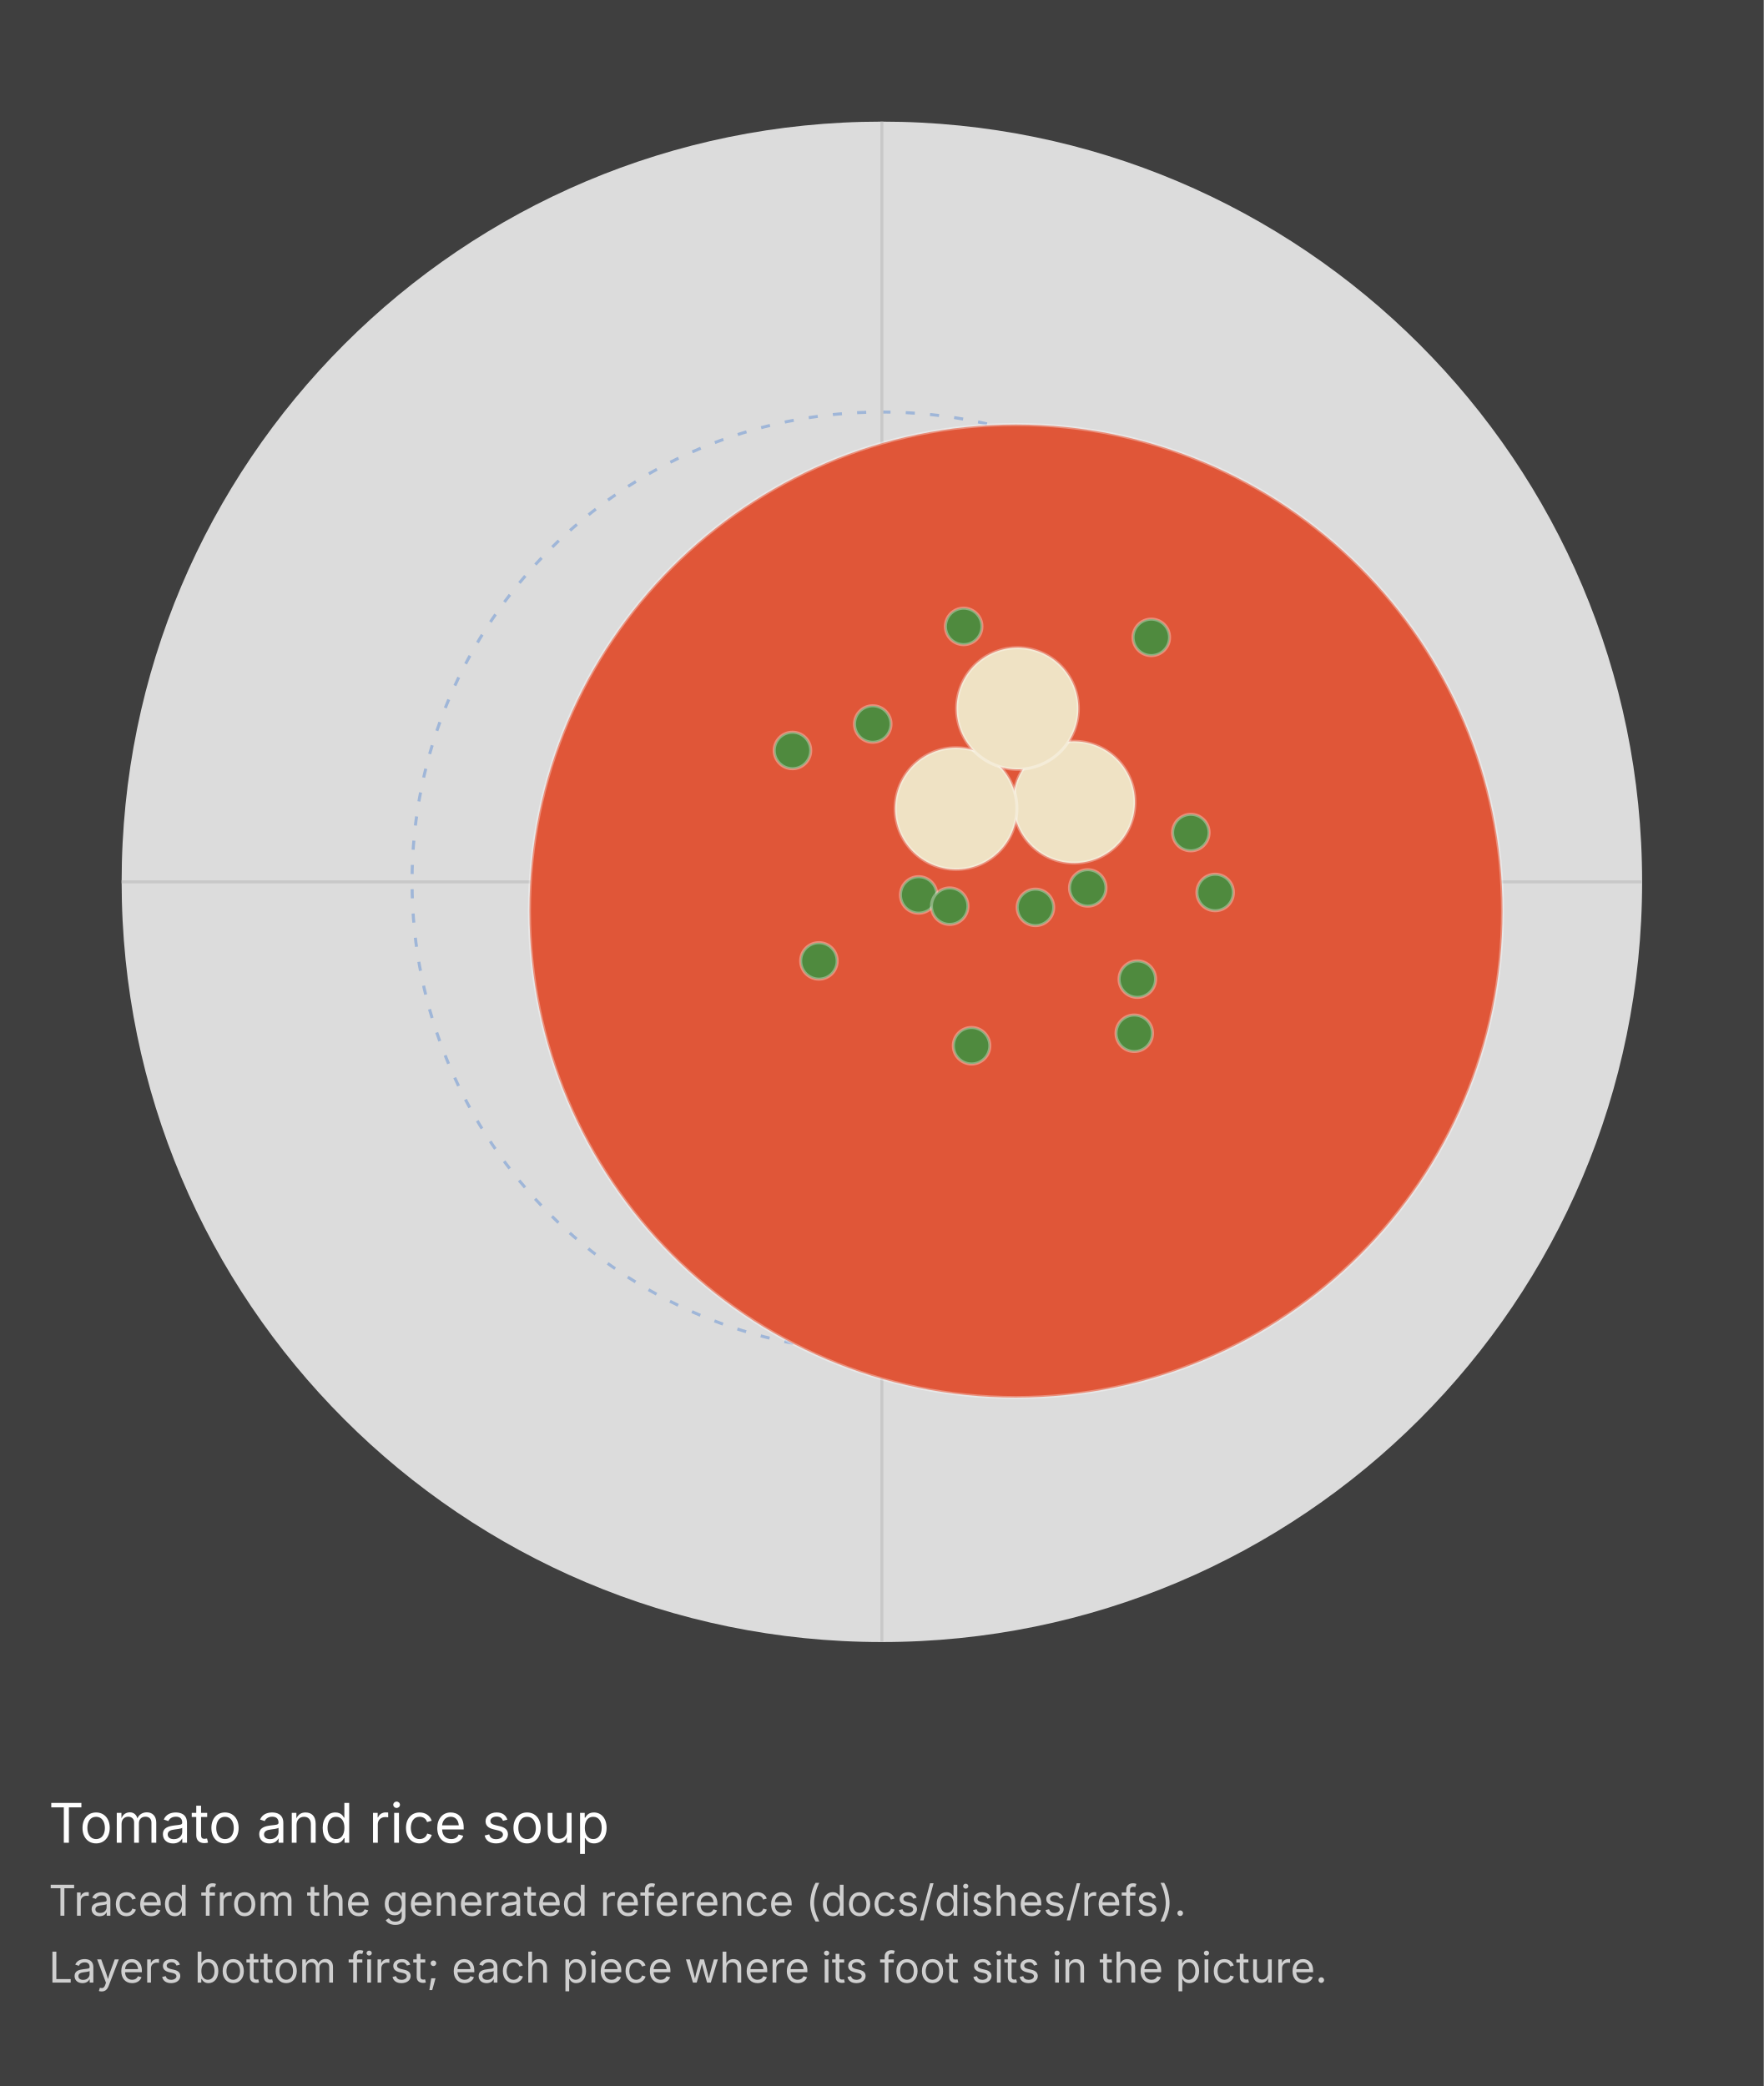
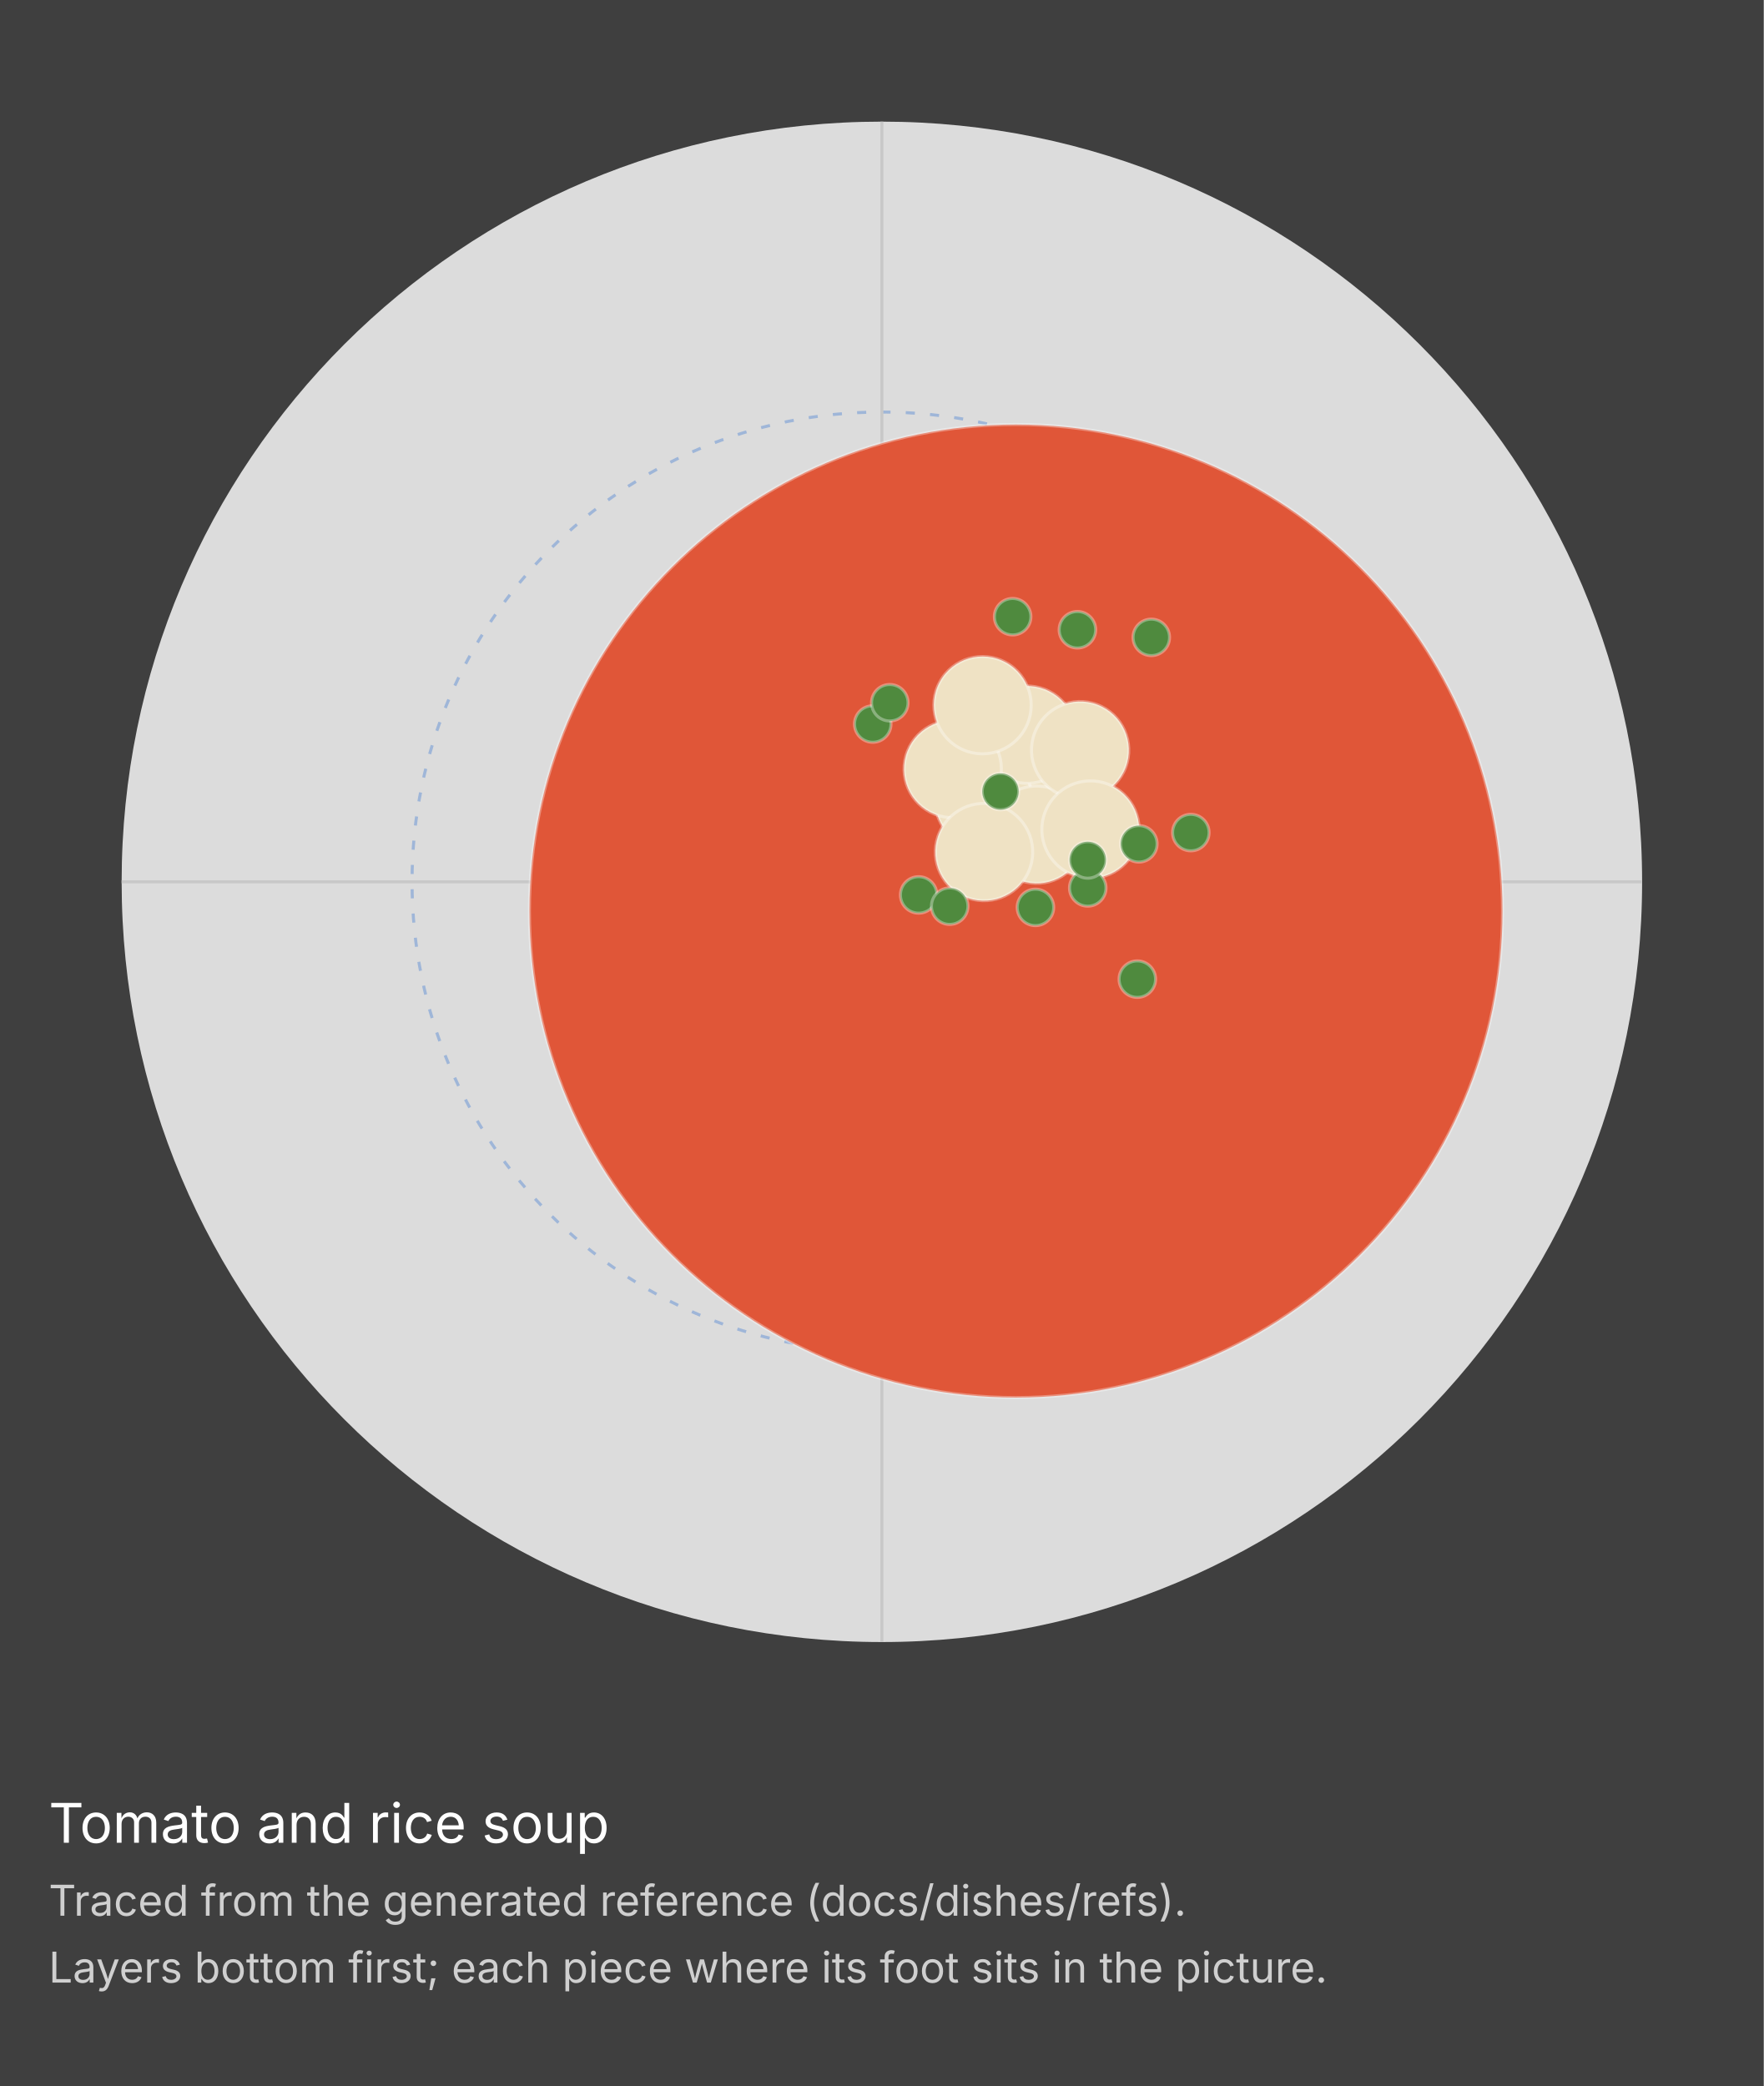
<svg xmlns="http://www.w3.org/2000/svg" width="580" height="686">
  <rect width="580" height="686" fill="#3f3f3f" />
  <circle cx="290.0" cy="290.0" r="250.0" fill="#dcdcdc" />
  <circle cx="290.0" cy="290.0" r="90.0" fill="none" stroke="#bdbdbd" stroke-dasharray="6 6" />
  <circle cx="290.0" cy="290.0" r="154.5" fill="none" stroke="#9fb6d8" stroke-dasharray="3 5" />
  <line x1="40.0" y1="290.0" x2="540.0" y2="290.0" stroke="#c8c8c8" />
  <line x1="290.0" y1="40.0" x2="290.0" y2="540.0" stroke="#c8c8c8" />
  <circle transform="translate(334.1 299.6) rotate(0)" r="160.0" fill="#e05638" stroke="#ffffff55" />
-   <circle transform="translate(353.2 263.8) rotate(57.81149)" r="20.0" fill="#efe2c4" stroke="#ffffff55" />
-   <circle transform="translate(314.4 265.9) rotate(95.89513)" r="20.0" fill="#efe2c4" stroke="#ffffff55" />
-   <circle transform="translate(334.6 233.0) rotate(110.9987)" r="20.0" fill="#efe2c4" stroke="#ffffff55" />
-   <circle transform="translate(316.9 206.0) rotate(0)" r="6.0" fill="#4f8a3e" stroke="#ffffff55" />
-   <circle transform="translate(399.6 293.5) rotate(0)" r="6.0" fill="#4f8a3e" stroke="#ffffff55" />
-   <circle transform="translate(319.5 343.9) rotate(0)" r="6.0" fill="#4f8a3e" stroke="#ffffff55" />
-   <circle transform="translate(269.3 316.0) rotate(0)" r="6.0" fill="#4f8a3e" stroke="#ffffff55" />
-   <circle transform="translate(373.0 339.8) rotate(0)" r="6.0" fill="#4f8a3e" stroke="#ffffff55" />
-   <circle transform="translate(260.6 246.8) rotate(0)" r="6.0" fill="#4f8a3e" stroke="#ffffff55" />
+   <circle transform="translate(340.9 259.1) rotate(57.81149)" r="16.0" fill="#efe2c4" stroke="#ffffff55" />
+   <circle transform="translate(323.5 263.2) rotate(95.89513)" r="16.0" fill="#efe2c4" stroke="#ffffff55" />
+   <circle transform="translate(337.8 241.6) rotate(110.9987)" r="16.0" fill="#efe2c4" stroke="#ffffff55" />
+   <circle transform="translate(340.9 274.5) rotate(108.9189)" r="16.0" fill="#efe2c4" stroke="#ffffff55" />
+   <circle transform="translate(313.3 252.9) rotate(105.9935)" r="16.0" fill="#efe2c4" stroke="#ffffff55" />
+   <circle transform="translate(355.2 246.7) rotate(110.7577)" r="16.0" fill="#efe2c4" stroke="#ffffff55" />
+   <circle transform="translate(323.6 280.2) rotate(120.2365)" r="16.0" fill="#efe2c4" stroke="#ffffff55" />
+   <circle transform="translate(323.1 231.9) rotate(118.7697)" r="16.0" fill="#efe2c4" stroke="#ffffff55" />
+   <circle transform="translate(358.6 272.8) rotate(122.1742)" r="16.0" fill="#efe2c4" stroke="#ffffff55" />
  <circle transform="translate(391.6 273.8) rotate(0)" r="6.0" fill="#4f8a3e" stroke="#ffffff55" />
  <circle transform="translate(378.6 209.6) rotate(0)" r="6.0" fill="#4f8a3e" stroke="#ffffff55" />
  <circle transform="translate(302.1 294.3) rotate(0)" r="6.0" fill="#4f8a3e" stroke="#ffffff55" />
  <circle transform="translate(374.0 322.0) rotate(0)" r="6.0" fill="#4f8a3e" stroke="#ffffff55" />
  <circle transform="translate(287.0 238.1) rotate(0)" r="6.0" fill="#4f8a3e" stroke="#ffffff55" />
  <circle transform="translate(340.5 298.4) rotate(0)" r="6.0" fill="#4f8a3e" stroke="#ffffff55" />
  <circle transform="translate(357.7 292.0) rotate(0)" r="6.0" fill="#4f8a3e" stroke="#ffffff55" />
  <circle transform="translate(312.3 298.0) rotate(0)" r="6.0" fill="#4f8a3e" stroke="#ffffff55" />
+   <circle transform="translate(292.6 231.1) rotate(0)" r="6.0" fill="#4f8a3e" stroke="#ffffff55" />
+   <circle transform="translate(354.3 207.1) rotate(0)" r="6.0" fill="#4f8a3e" stroke="#ffffff55" />
+   <circle transform="translate(329.0 260.3) rotate(0)" r="6.0" fill="#4f8a3e" stroke="#ffffff55" />
+   <circle transform="translate(333.0 202.8) rotate(0)" r="6.0" fill="#4f8a3e" stroke="#ffffff55" />
+   <circle transform="translate(357.7 282.8) rotate(0)" r="6.0" fill="#4f8a3e" stroke="#ffffff55" />
+   <circle transform="translate(374.5 277.5) rotate(0)" r="6.0" fill="#4f8a3e" stroke="#ffffff55" />
  <text x="16" y="606" fill="#ffffff" font-family="Inter, sans-serif" font-size="18">Tomato and rice soup</text>
  <text x="16" y="630" fill="#cfcfcf" font-family="Inter, sans-serif" font-size="14">Traced from the generated reference (docs/dishes/refs).</text>
  <text x="16" y="652" fill="#cfcfcf" font-family="Inter, sans-serif" font-size="14">Layers bottom first; each piece where its foot sits in the picture.</text>
  <text x="16" y="674" fill="#cfcfcf" font-family="Inter, sans-serif" font-size="14" />
</svg>
